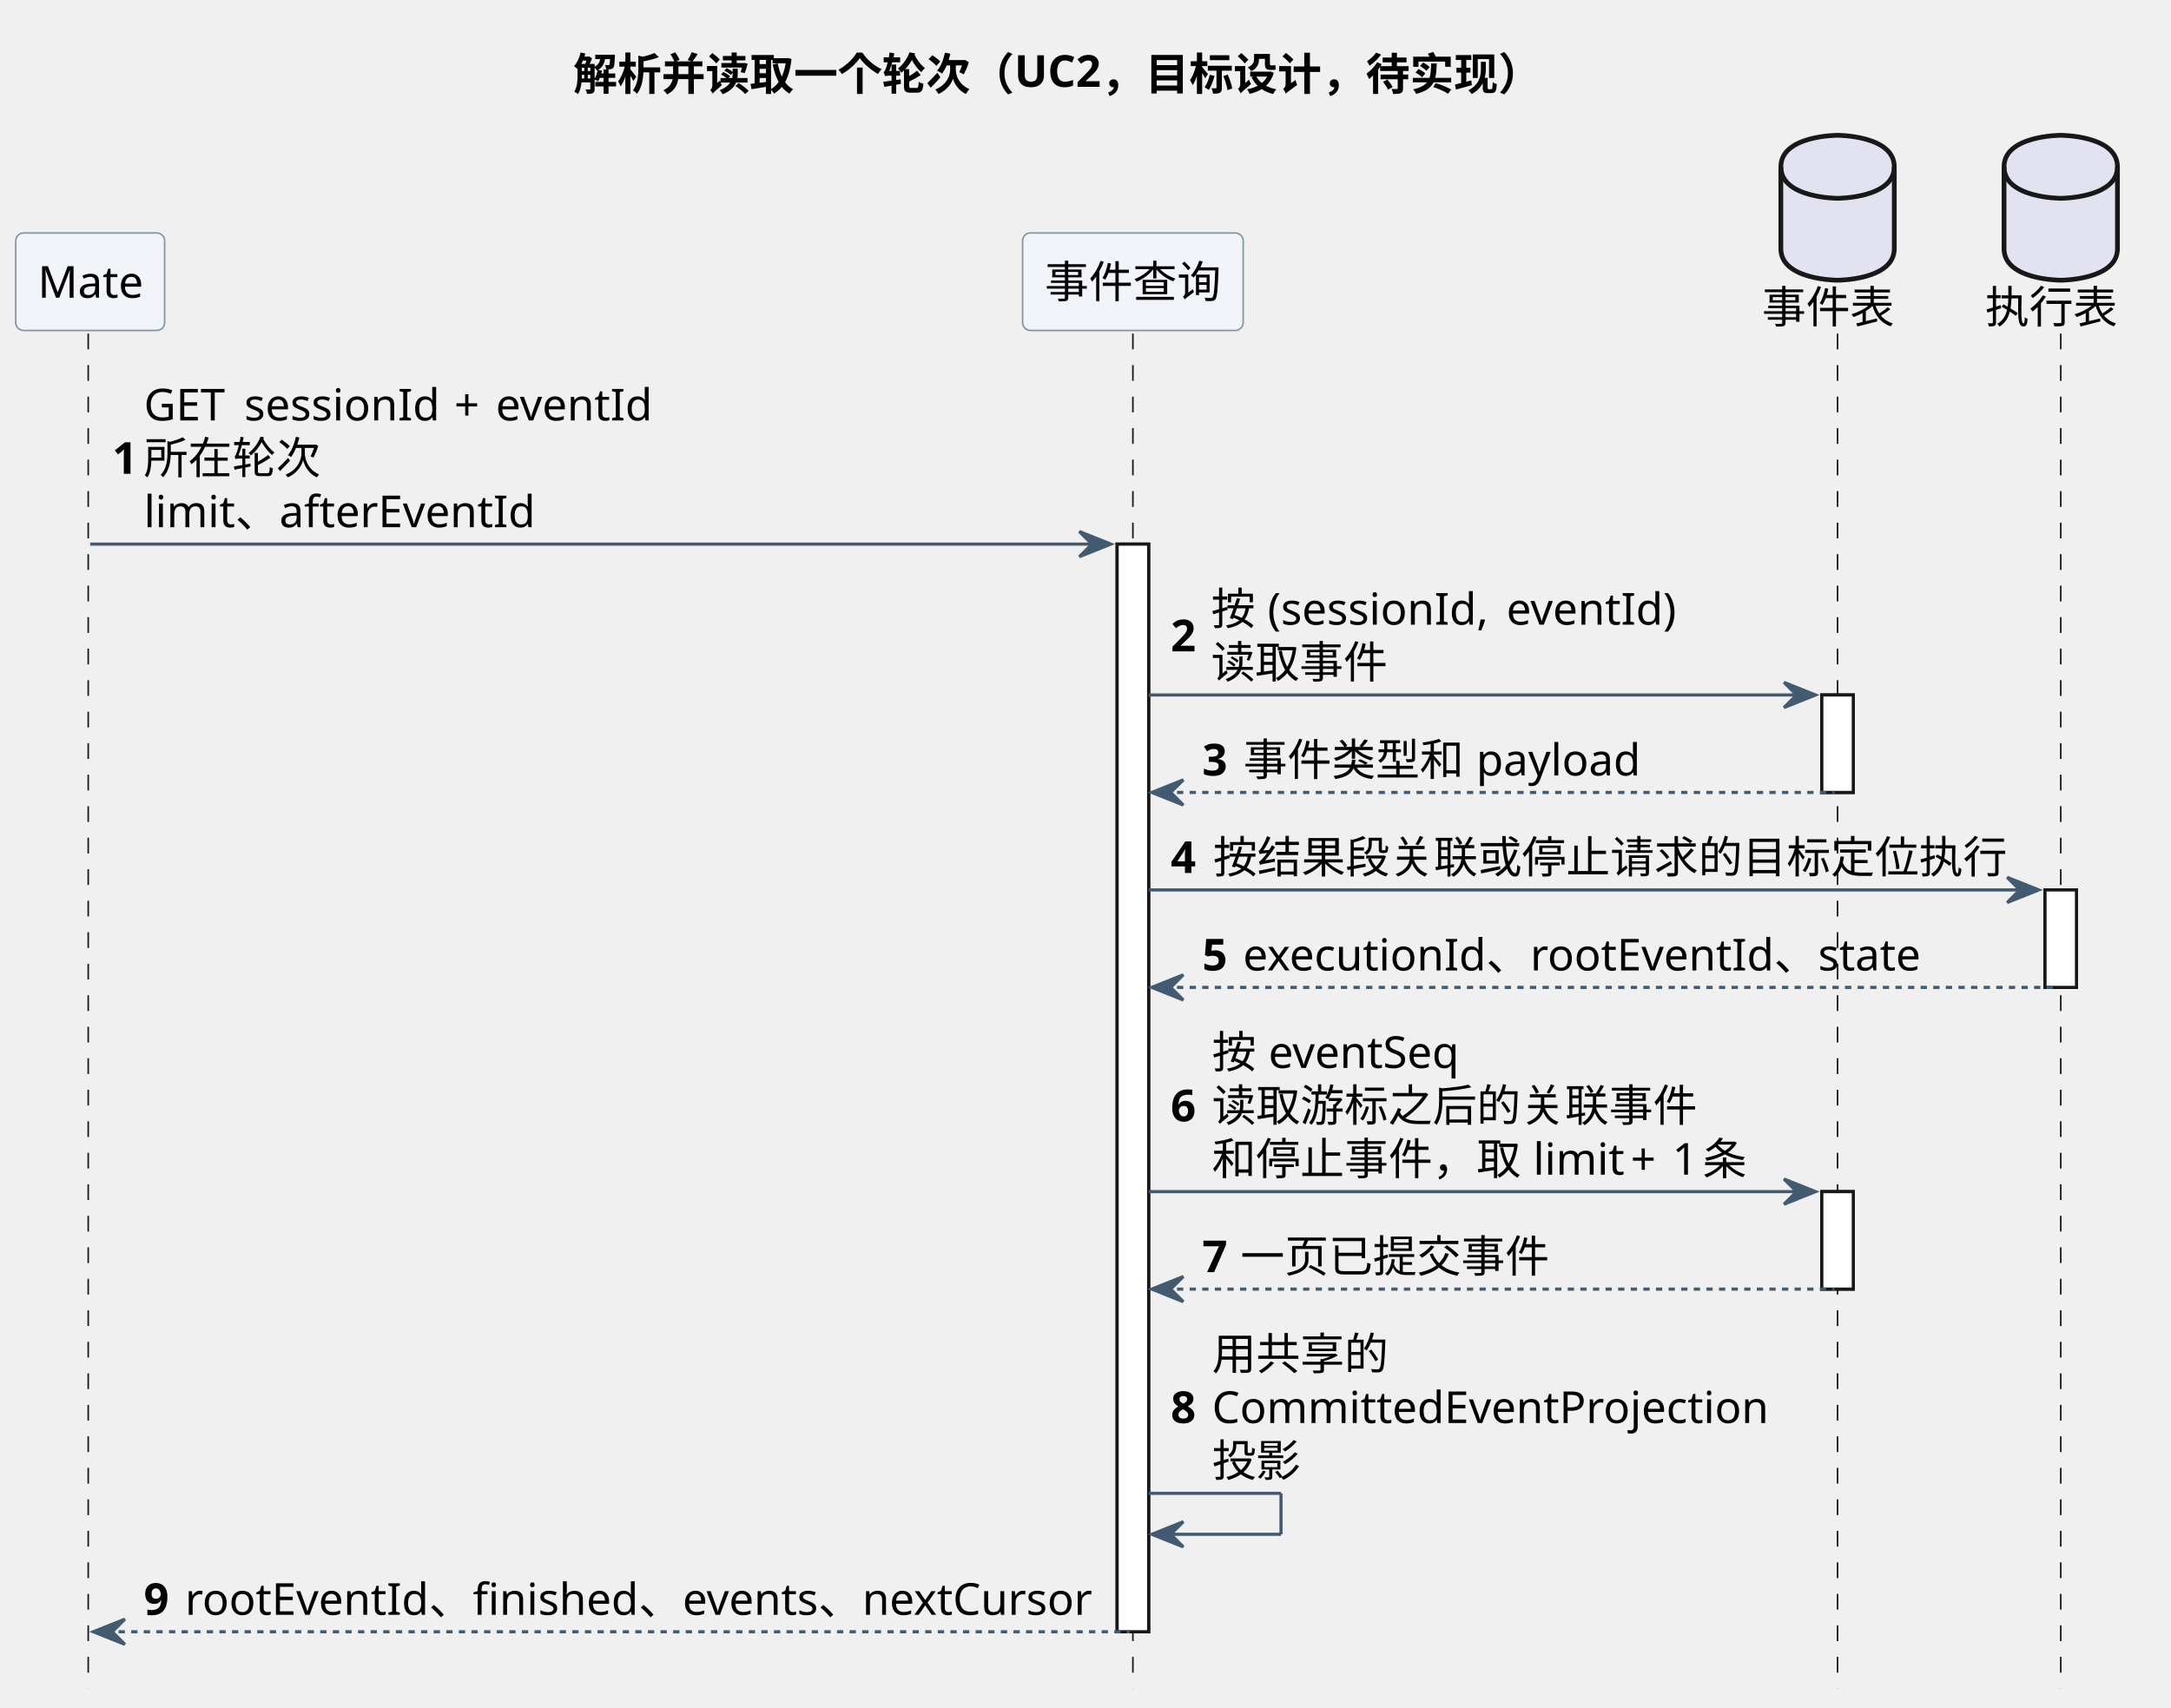
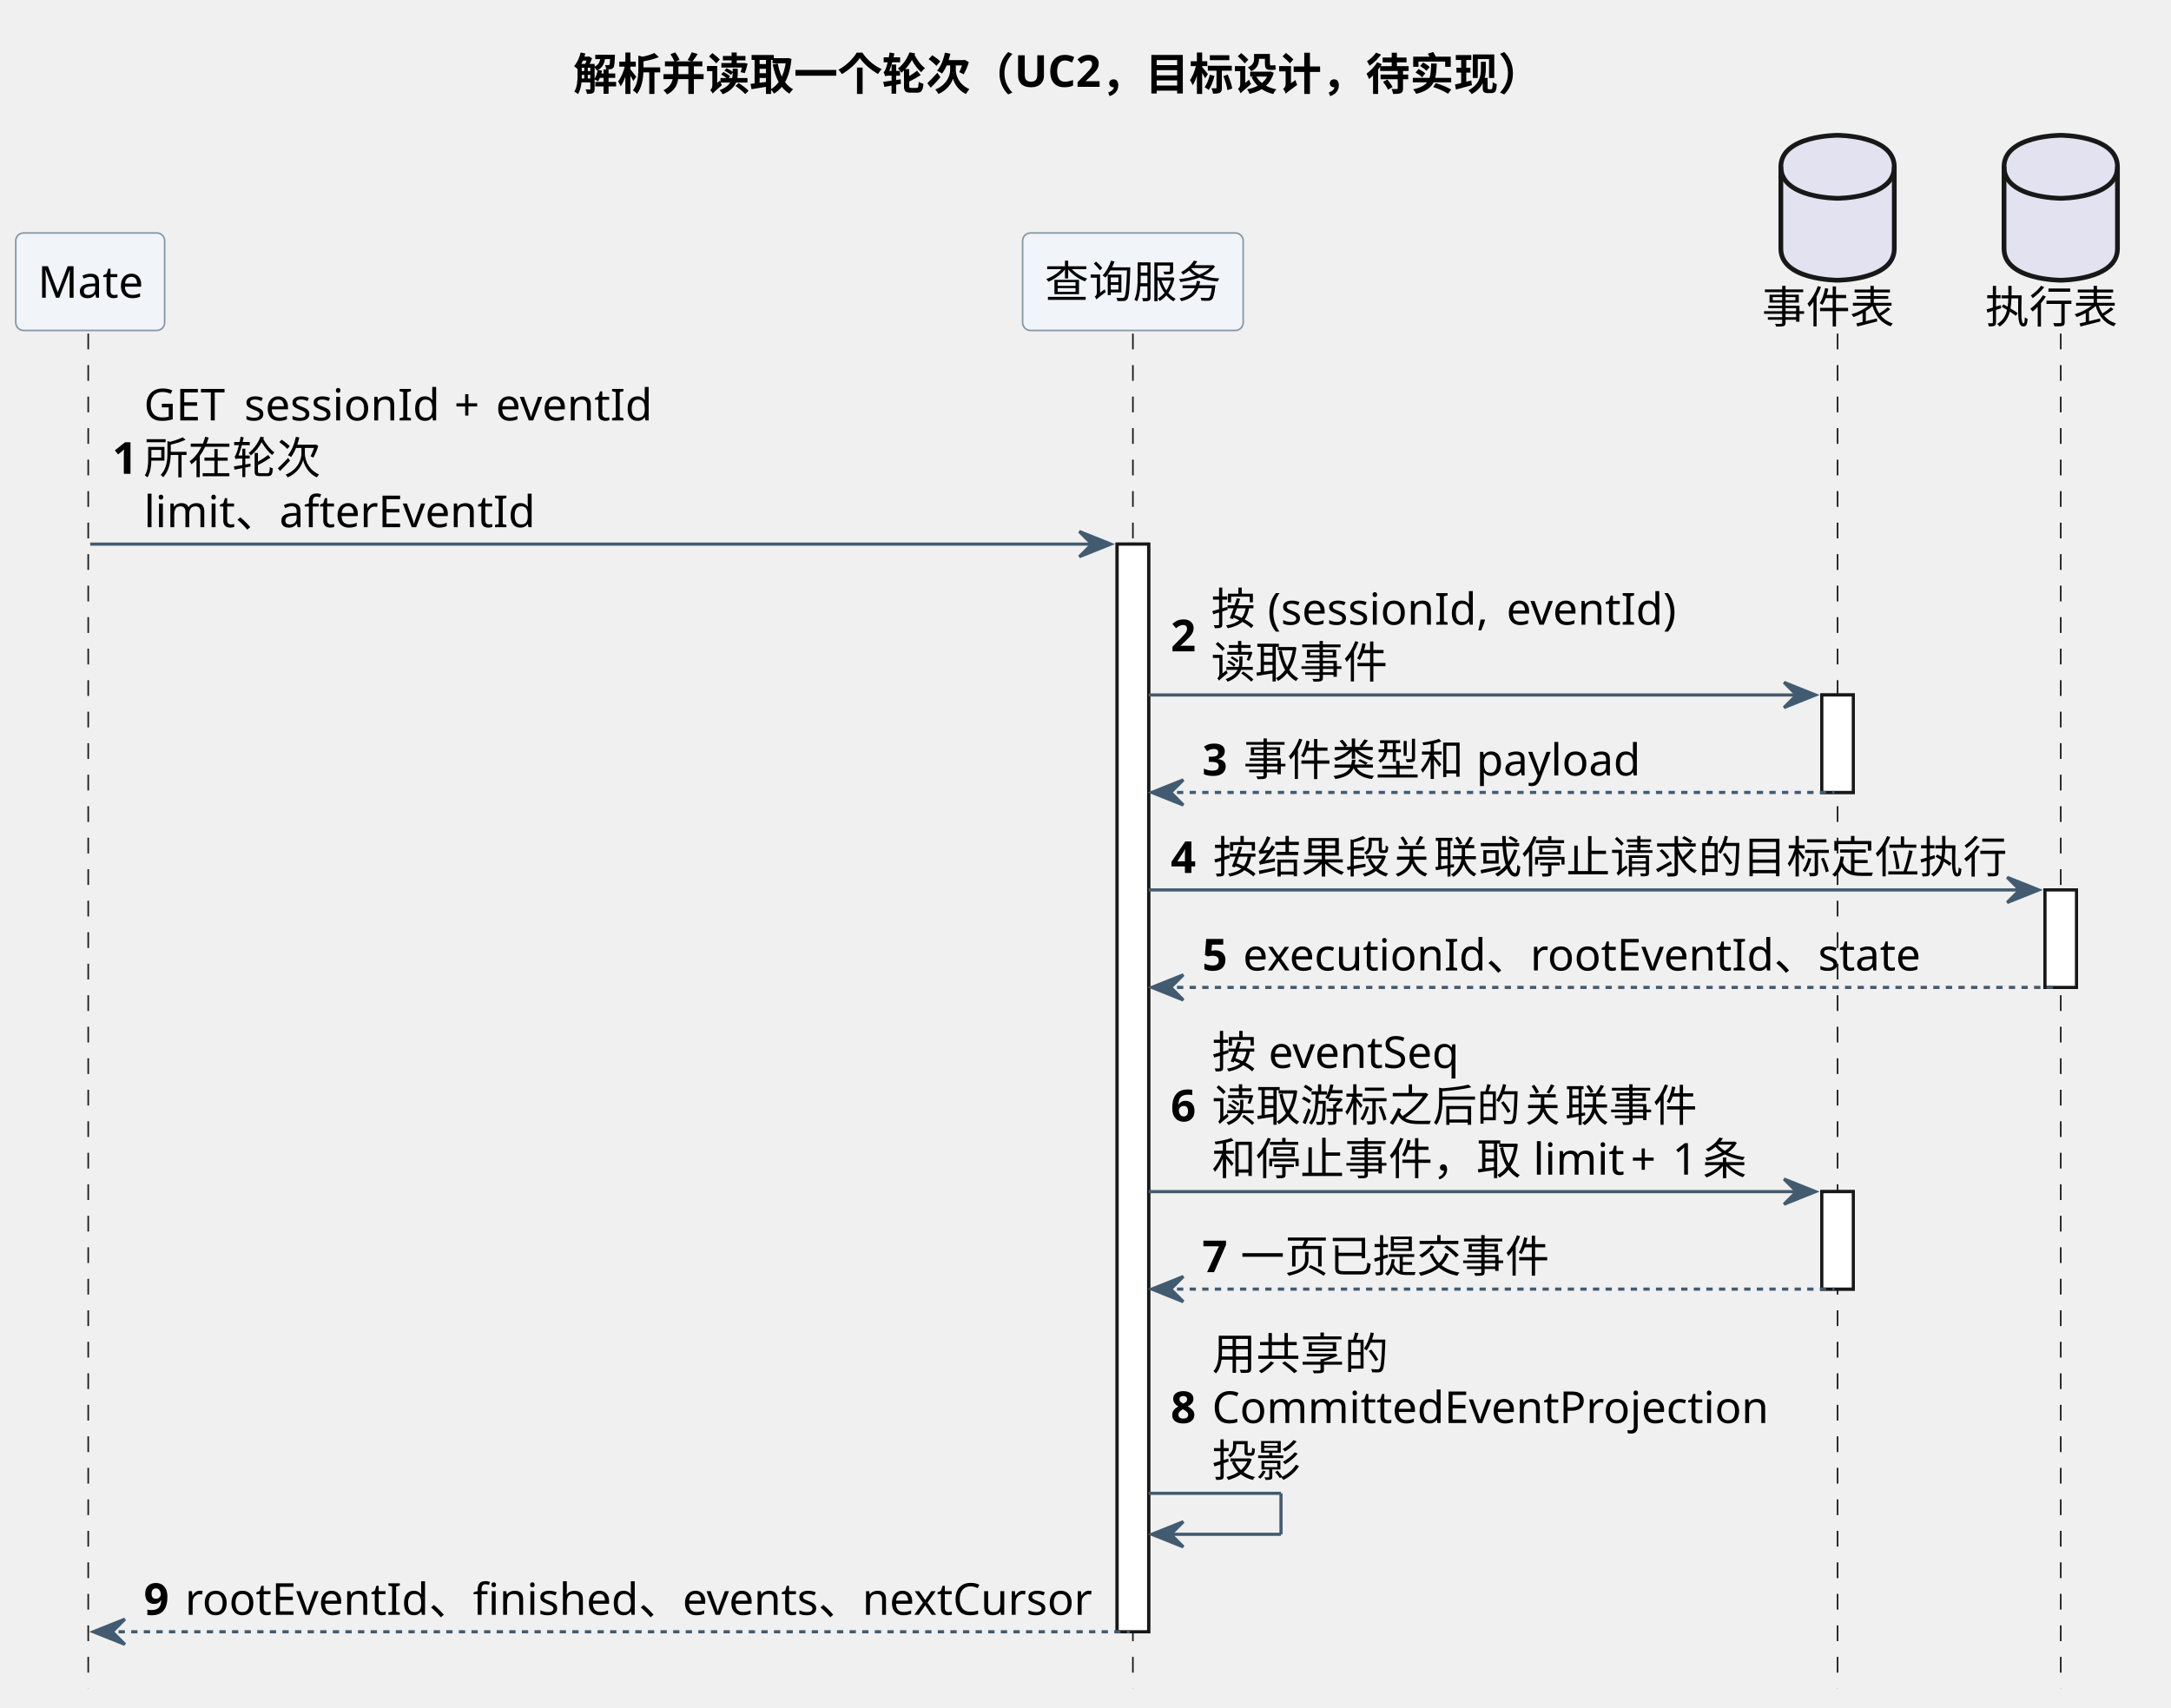
<svg xmlns="http://www.w3.org/2000/svg" contentStyleType="text/css" height="542px" preserveAspectRatio="none" style="width:689px;height:542px;background:#FFFFFF;" version="1.1" viewBox="0 0 689 542" width="689px" zoomAndPan="magnify">
  <defs />
  <g>
    <text fill="#000000" font-family="sans-serif" font-size="14" font-weight="bold" lengthAdjust="spacing" textLength="318.172" x="181.919" y="28.562">解析并读取一个轮次（UC2，目标设计，待实现）</text>
    <rect fill="#FFFFFF" height="345.213" style="stroke:#181818;stroke-width:1.0;" width="10" x="354.542" y="172.697" />
    <rect fill="#FFFFFF" height="30.939" style="stroke:#181818;stroke-width:1.0;" width="10" x="578.179" y="220.576" />
    <rect fill="#FFFFFF" height="30.939" style="stroke:#181818;stroke-width:1.0;" width="10" x="578.179" y="378.213" />
    <rect fill="#FFFFFF" height="30.939" style="stroke:#181818;stroke-width:1.0;" width="10" x="649.01" y="282.455" />
    <line style="stroke:#181818;stroke-width:0.5;stroke-dasharray:5.0,5.0;" x1="28" x2="28" y1="105.879" y2="535.91" />
    <line style="stroke:#181818;stroke-width:0.5;stroke-dasharray:5.0,5.0;" x1="359.542" x2="359.542" y1="105.879" y2="535.91" />
    <line style="stroke:#181818;stroke-width:0.5;stroke-dasharray:5.0,5.0;" x1="583.179" x2="583.179" y1="105.879" y2="535.91" />
    <line style="stroke:#181818;stroke-width:0.5;stroke-dasharray:5.0,5.0;" x1="654.01" x2="654.01" y1="105.879" y2="535.91" />
    <rect fill="#F1F5F9" height="30.939" rx="2.5" ry="2.5" style="stroke:#8496A4;stroke-width:0.5;" width="47.25" x="5" y="73.939" />
    <text fill="#000000" font-family="sans-serif" font-size="14" lengthAdjust="spacing" textLength="33.25" x="12" y="94.502">Mate</text>
    <rect fill="#F1F5F9" height="30.939" rx="2.5" ry="2.5" style="stroke:#8496A4;stroke-width:0.5;" width="70" x="324.542" y="73.939" />
-     <text fill="#000000" font-family="sans-serif" font-size="14" lengthAdjust="spacing" textLength="56" x="331.542" y="94.502">事件查询</text>
+     <text fill="#000000" font-family="sans-serif" font-size="14" lengthAdjust="spacing" textLength="56" x="331.542" y="94.502">查询服务</text>
    <text fill="#000000" font-family="sans-serif" font-size="14" lengthAdjust="spacing" textLength="42" x="559.179" y="102.502">事件表</text>
    <path d="M565.179,52.94 C565.179,42.94 583.179,42.94 583.179,42.94 C583.179,42.94 601.179,42.94 601.179,52.94 L601.179,78.939 C601.179,88.939 583.179,88.939 583.179,88.939 C583.179,88.939 565.179,88.939 565.179,78.939 L565.179,52.94 " fill="#E2E2F0" style="stroke:#181818;stroke-width:1.5;" />
    <path d="M565.179,52.94 C565.179,62.94 583.179,62.94 583.179,62.94 C583.179,62.94 601.179,62.94 601.179,52.94 " fill="none" style="stroke:#181818;stroke-width:1.5;" />
    <text fill="#000000" font-family="sans-serif" font-size="14" lengthAdjust="spacing" textLength="42" x="630.01" y="102.502">执行表</text>
    <path d="M636.01,52.94 C636.01,42.94 654.01,42.94 654.01,42.94 C654.01,42.94 672.01,42.94 672.01,52.94 L672.01,78.939 C672.01,88.939 654.01,88.939 654.01,88.939 C654.01,88.939 636.01,88.939 636.01,78.939 L636.01,52.94 " fill="#E2E2F0" style="stroke:#181818;stroke-width:1.5;" />
    <path d="M636.01,52.94 C636.01,62.94 654.01,62.94 654.01,62.94 C654.01,62.94 672.01,62.94 672.01,52.94 " fill="none" style="stroke:#181818;stroke-width:1.5;" />
    <rect fill="#FFFFFF" height="345.213" style="stroke:#181818;stroke-width:1.0;" width="10" x="354.542" y="172.697" />
    <rect fill="#FFFFFF" height="30.939" style="stroke:#181818;stroke-width:1.0;" width="10" x="578.179" y="220.576" />
    <rect fill="#FFFFFF" height="30.939" style="stroke:#181818;stroke-width:1.0;" width="10" x="578.179" y="378.213" />
    <rect fill="#FFFFFF" height="30.939" style="stroke:#181818;stroke-width:1.0;" width="10" x="649.01" y="282.455" />
    <polygon fill="#425B70" points="342.542,168.697,352.542,172.697,342.542,176.697,346.542,172.697" style="stroke:#425B70;stroke-width:1.0;" />
    <line style="stroke:#425B70;stroke-width:1.0;" x1="28.625" x2="348.542" y1="172.697" y2="172.697" />
    <text fill="#000000" font-family="sans-serif" font-size="14" font-weight="bold" lengthAdjust="spacing" textLength="6.036" x="35.625" y="150.381">1</text>
    <text fill="#000000" font-family="sans-serif" font-size="14" lengthAdjust="spacing" textLength="27.898" x="45.661" y="133.441">GET</text>
    <text fill="#000000" font-family="sans-serif" font-size="14" lengthAdjust="spacing" textLength="3.938" x="73.559" y="133.441"> </text>
    <text fill="#000000" font-family="sans-serif" font-size="14" lengthAdjust="spacing" textLength="62.72" x="77.496" y="133.441">sessionId</text>
    <text fill="#000000" font-family="sans-serif" font-size="14" lengthAdjust="spacing" textLength="3.938" x="140.216" y="133.441"> </text>
    <text fill="#000000" font-family="sans-serif" font-size="14" lengthAdjust="spacing" textLength="9.263" x="144.153" y="133.441">+</text>
    <text fill="#000000" font-family="sans-serif" font-size="14" lengthAdjust="spacing" textLength="3.938" x="153.416" y="133.441"> </text>
    <text fill="#000000" font-family="sans-serif" font-size="14" lengthAdjust="spacing" textLength="49.376" x="157.353" y="133.441">eventId</text>
    <text fill="#000000" font-family="sans-serif" font-size="14" lengthAdjust="spacing" textLength="56" x="45.661" y="150.381">所在轮次</text>
    <text fill="#000000" font-family="sans-serif" font-size="14" lengthAdjust="spacing" textLength="121.7" x="45.661" y="167.32">limit、afterEventId</text>
    <polygon fill="#425B70" points="566.179,216.576,576.179,220.576,566.179,224.576,570.179,220.576" style="stroke:#425B70;stroke-width:1.0;" />
    <line style="stroke:#425B70;stroke-width:1.0;" x1="364.542" x2="572.179" y1="220.576" y2="220.576" />
    <text fill="#000000" font-family="sans-serif" font-size="14" font-weight="bold" lengthAdjust="spacing" textLength="8.818" x="371.542" y="206.73">2</text>
    <text fill="#000000" font-family="sans-serif" font-size="14" lengthAdjust="spacing" textLength="14" x="384.36" y="198.26">按</text>
    <text fill="#000000" font-family="sans-serif" font-size="14" lengthAdjust="spacing" textLength="3.938" x="398.36" y="198.26"> </text>
    <text fill="#000000" font-family="sans-serif" font-size="14" lengthAdjust="spacing" textLength="71.859" x="402.298" y="198.26">(sessionId,</text>
    <text fill="#000000" font-family="sans-serif" font-size="14" lengthAdjust="spacing" textLength="3.938" x="474.157" y="198.26"> </text>
    <text fill="#000000" font-family="sans-serif" font-size="14" lengthAdjust="spacing" textLength="54.482" x="478.095" y="198.26">eventId)</text>
    <text fill="#000000" font-family="sans-serif" font-size="14" lengthAdjust="spacing" textLength="56" x="384.36" y="215.199">读取事件</text>
    <polygon fill="#425B70" points="375.542,247.516,365.542,251.516,375.542,255.516,371.542,251.516" style="stroke:#425B70;stroke-width:1.0;" />
    <line style="stroke:#425B70;stroke-width:1.0;stroke-dasharray:2.0,2.0;" x1="369.542" x2="582.179" y1="251.516" y2="251.516" />
    <text fill="#000000" font-family="sans-serif" font-size="14" font-weight="bold" lengthAdjust="spacing" textLength="9.037" x="381.542" y="246.139">3</text>
    <text fill="#000000" font-family="sans-serif" font-size="14" lengthAdjust="spacing" textLength="70" x="394.579" y="246.139">事件类型和</text>
    <text fill="#000000" font-family="sans-serif" font-size="14" lengthAdjust="spacing" textLength="3.938" x="464.579" y="246.139"> </text>
    <text fill="#000000" font-family="sans-serif" font-size="14" lengthAdjust="spacing" textLength="52.52" x="468.517" y="246.139">payload</text>
    <polygon fill="#425B70" points="637.01,278.455,647.01,282.455,637.01,286.455,641.01,282.455" style="stroke:#425B70;stroke-width:1.0;" />
    <line style="stroke:#425B70;stroke-width:1.0;" x1="364.542" x2="643.01" y1="282.455" y2="282.455" />
    <text fill="#000000" font-family="sans-serif" font-size="14" font-weight="bold" lengthAdjust="spacing" textLength="9.468" x="371.542" y="277.078">4</text>
    <text fill="#000000" font-family="sans-serif" font-size="14" lengthAdjust="spacing" textLength="252" x="385.01" y="277.078">按结果段关联或停止请求的目标定位执行</text>
    <polygon fill="#425B70" points="375.542,309.394,365.542,313.394,375.542,317.394,371.542,313.394" style="stroke:#425B70;stroke-width:1.0;" />
    <line style="stroke:#425B70;stroke-width:1.0;stroke-dasharray:2.0,2.0;" x1="369.542" x2="653.01" y1="313.394" y2="313.394" />
    <text fill="#000000" font-family="sans-serif" font-size="14" font-weight="bold" lengthAdjust="spacing" textLength="8.948" x="381.542" y="308.018">5</text>
    <text fill="#000000" font-family="sans-serif" font-size="14" lengthAdjust="spacing" textLength="214.054" x="394.49" y="308.018">executionId、rootEventId、state</text>
    <polygon fill="#425B70" points="566.179,374.213,576.179,378.213,566.179,382.213,570.179,378.213" style="stroke:#425B70;stroke-width:1.0;" />
    <line style="stroke:#425B70;stroke-width:1.0;" x1="364.542" x2="572.179" y1="378.213" y2="378.213" />
    <text fill="#000000" font-family="sans-serif" font-size="14" font-weight="bold" lengthAdjust="spacing" textLength="9.092" x="371.542" y="355.897">6</text>
    <text fill="#000000" font-family="sans-serif" font-size="14" lengthAdjust="spacing" textLength="14" x="384.634" y="338.957">按</text>
    <text fill="#000000" font-family="sans-serif" font-size="14" lengthAdjust="spacing" textLength="3.938" x="398.634" y="338.957"> </text>
    <text fill="#000000" font-family="sans-serif" font-size="14" lengthAdjust="spacing" textLength="62.761" x="402.571" y="338.957">eventSeq</text>
    <text fill="#000000" font-family="sans-serif" font-size="14" lengthAdjust="spacing" textLength="154" x="384.634" y="355.897">读取游标之后的关联事件</text>
    <text fill="#000000" font-family="sans-serif" font-size="14" lengthAdjust="spacing" textLength="84" x="384.634" y="372.836">和停止事件，</text>
    <text fill="#000000" font-family="sans-serif" font-size="14" lengthAdjust="spacing" textLength="14" x="468.634" y="372.836">取</text>
    <text fill="#000000" font-family="sans-serif" font-size="14" lengthAdjust="spacing" textLength="3.938" x="482.634" y="372.836"> </text>
    <text fill="#000000" font-family="sans-serif" font-size="14" lengthAdjust="spacing" textLength="27.016" x="486.571" y="372.836">limit</text>
    <text fill="#000000" font-family="sans-serif" font-size="14" lengthAdjust="spacing" textLength="3.938" x="513.587" y="372.836"> </text>
    <text fill="#000000" font-family="sans-serif" font-size="14" lengthAdjust="spacing" textLength="9.263" x="517.524" y="372.836">+</text>
    <text fill="#000000" font-family="sans-serif" font-size="14" lengthAdjust="spacing" textLength="3.938" x="526.787" y="372.836"> </text>
    <text fill="#000000" font-family="sans-serif" font-size="14" lengthAdjust="spacing" textLength="5.694" x="530.725" y="372.836">1</text>
    <text fill="#000000" font-family="sans-serif" font-size="14" lengthAdjust="spacing" textLength="3.938" x="536.419" y="372.836"> </text>
    <text fill="#000000" font-family="sans-serif" font-size="14" lengthAdjust="spacing" textLength="14" x="540.356" y="372.836">条</text>
    <polygon fill="#425B70" points="375.542,405.152,365.542,409.152,375.542,413.152,371.542,409.152" style="stroke:#425B70;stroke-width:1.0;" />
    <line style="stroke:#425B70;stroke-width:1.0;stroke-dasharray:2.0,2.0;" x1="369.542" x2="582.179" y1="409.152" y2="409.152" />
    <text fill="#000000" font-family="sans-serif" font-size="14" font-weight="bold" lengthAdjust="spacing" textLength="8.142" x="381.542" y="403.775">7</text>
    <text fill="#000000" font-family="sans-serif" font-size="14" lengthAdjust="spacing" textLength="98" x="393.684" y="403.775">一页已提交事件</text>
    <line style="stroke:#425B70;stroke-width:1.0;" x1="364.542" x2="406.542" y1="473.971" y2="473.971" />
    <line style="stroke:#425B70;stroke-width:1.0;" x1="406.542" x2="406.542" y1="473.971" y2="486.971" />
    <line style="stroke:#425B70;stroke-width:1.0;" x1="365.542" x2="406.542" y1="486.971" y2="486.971" />
    <polygon fill="#425B70" points="375.542,482.971,365.542,486.971,375.542,490.971,371.542,486.971" style="stroke:#425B70;stroke-width:1.0;" />
    <text fill="#000000" font-family="sans-serif" font-size="14" font-weight="bold" lengthAdjust="spacing" textLength="9.112" x="371.542" y="451.654">8</text>
    <text fill="#000000" font-family="sans-serif" font-size="14" lengthAdjust="spacing" textLength="56" x="384.654" y="434.715">用共享的</text>
    <text fill="#000000" font-family="sans-serif" font-size="14" lengthAdjust="spacing" textLength="176.524" x="384.654" y="451.654">CommittedEventProjection</text>
    <text fill="#000000" font-family="sans-serif" font-size="14" lengthAdjust="spacing" textLength="28" x="384.654" y="468.594">投影</text>
    <polygon fill="#425B70" points="39.625,513.91,29.625,517.91,39.625,521.91,35.625,517.91" style="stroke:#425B70;stroke-width:1.0;" />
    <line style="stroke:#425B70;stroke-width:1.0;stroke-dasharray:2.0,2.0;" x1="33.625" x2="358.542" y1="517.91" y2="517.91" />
    <text fill="#000000" font-family="sans-serif" font-size="14" font-weight="bold" lengthAdjust="spacing" textLength="9.092" x="45.625" y="512.533">9</text>
    <text fill="#000000" font-family="sans-serif" font-size="14" lengthAdjust="spacing" textLength="288.825" x="58.717" y="512.533">rootEventId、finished、events、nextCursor</text>
  </g>
</svg>
